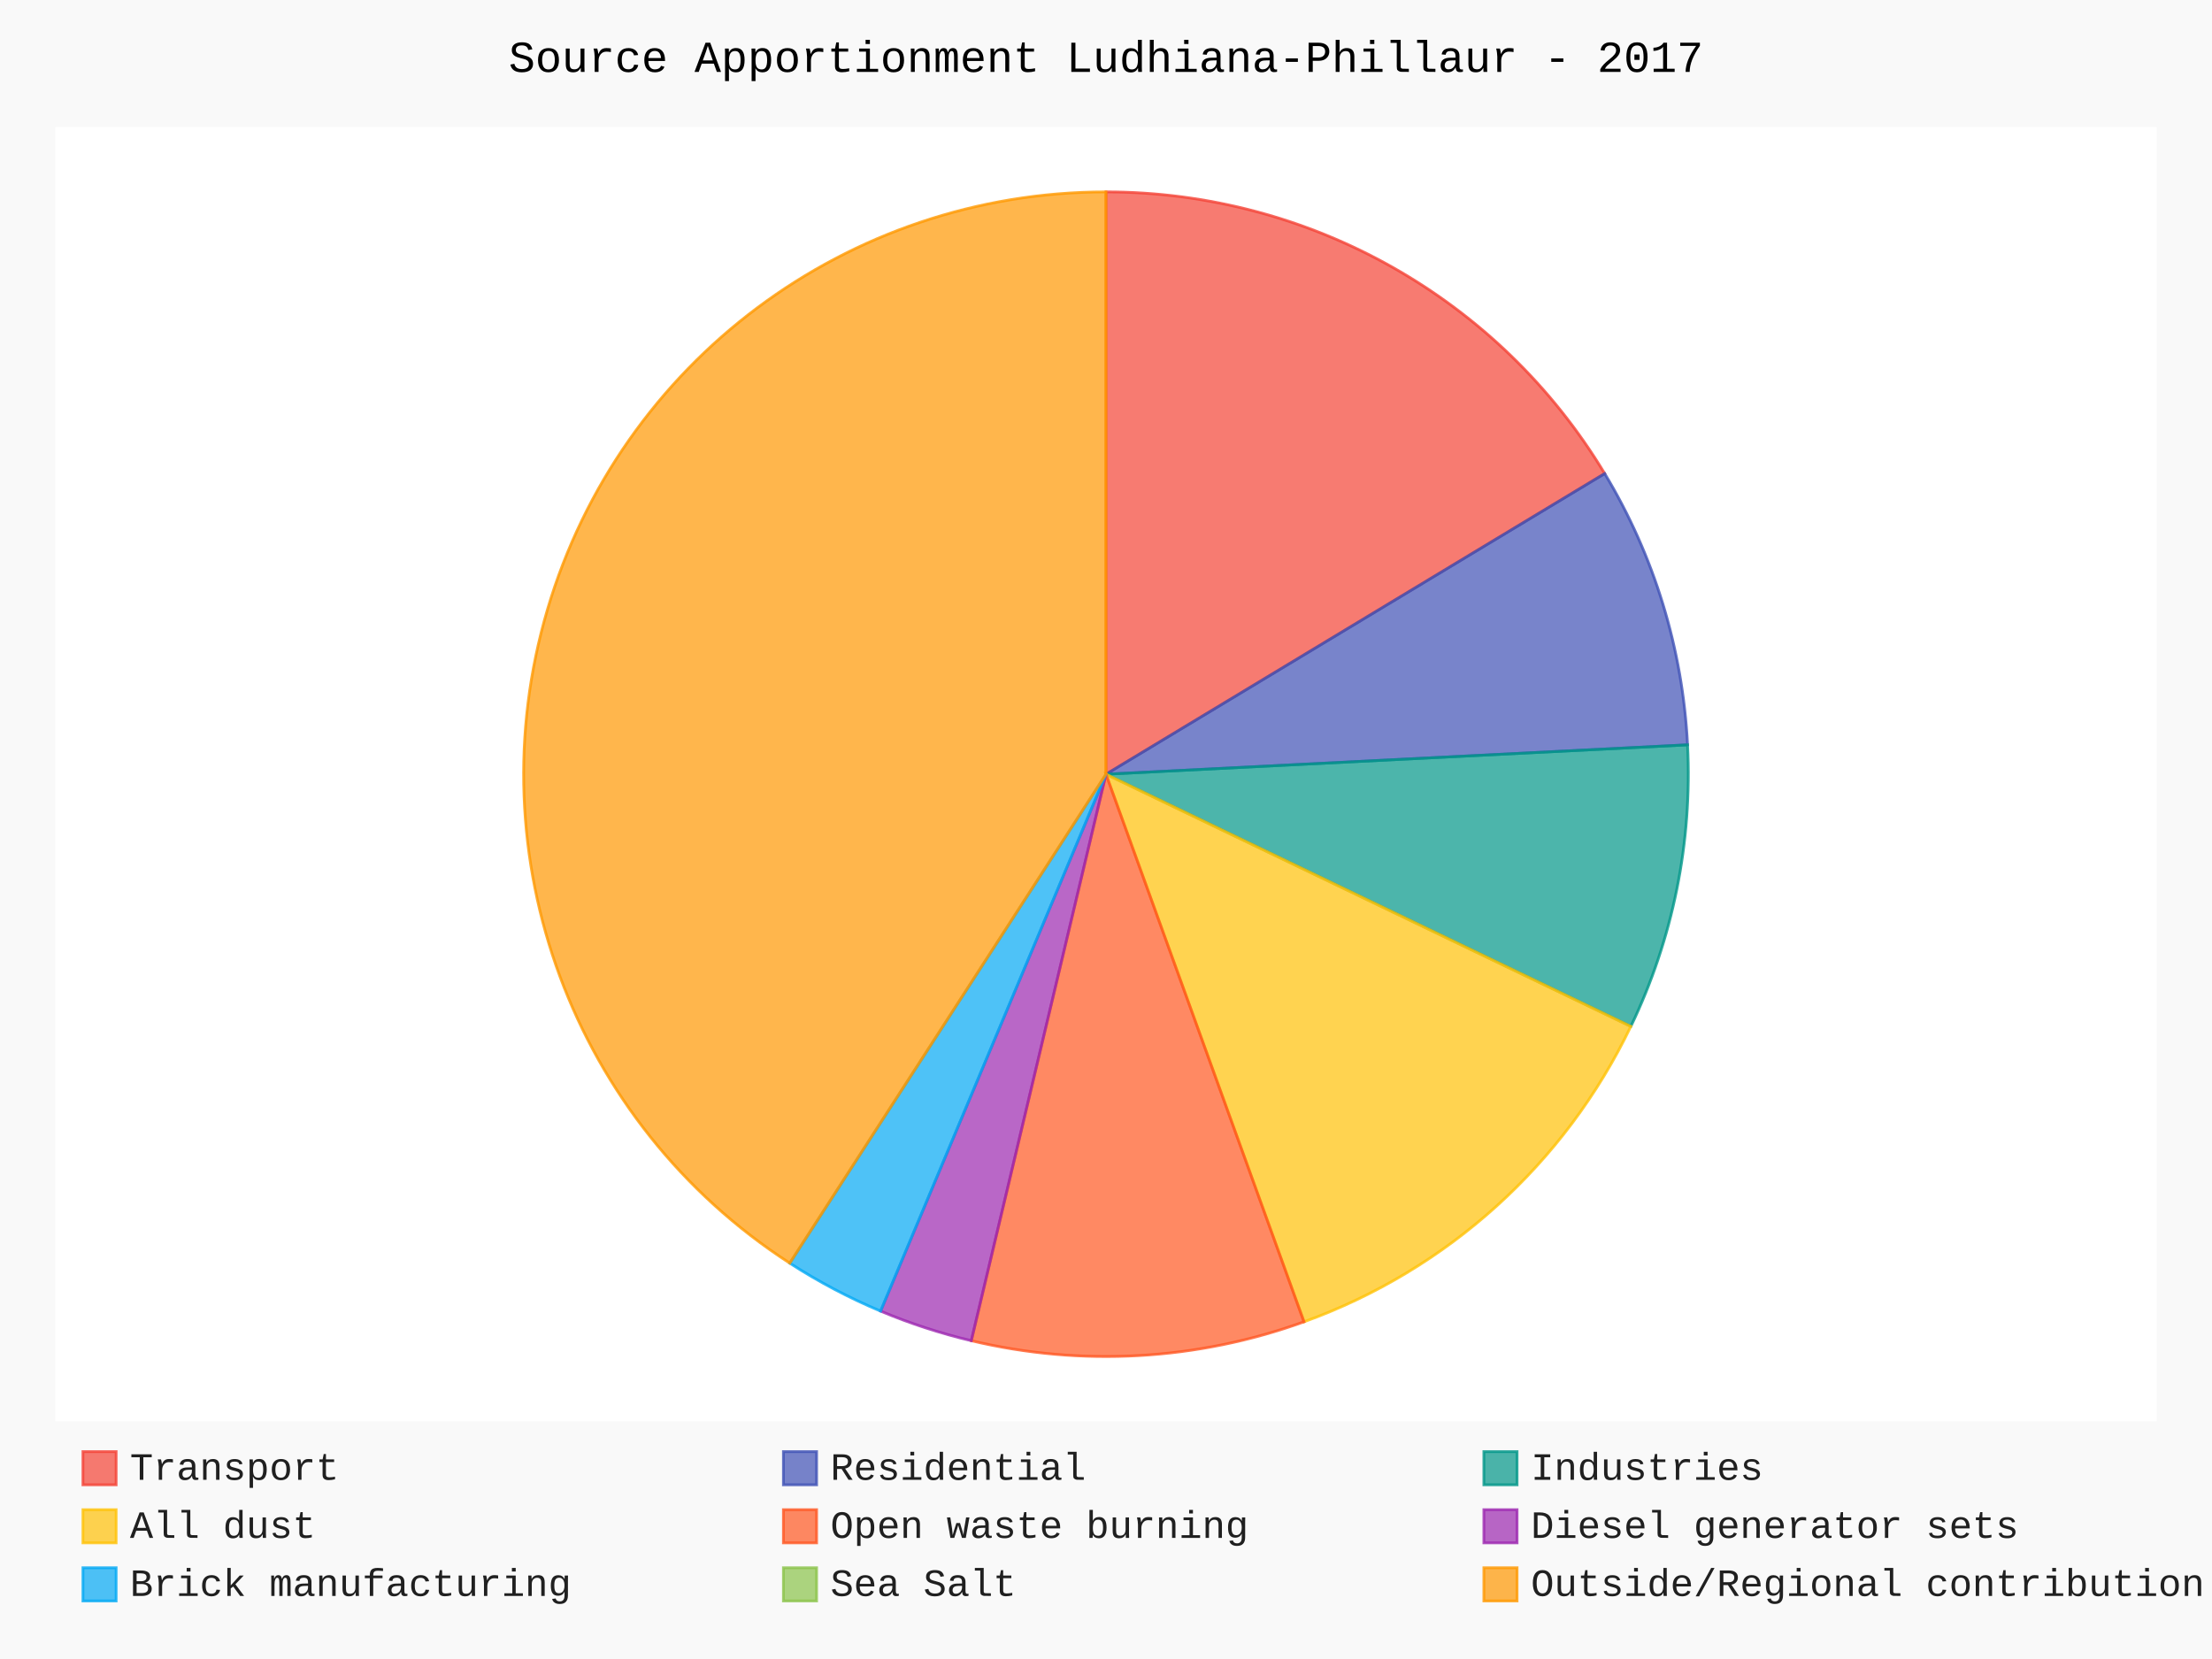
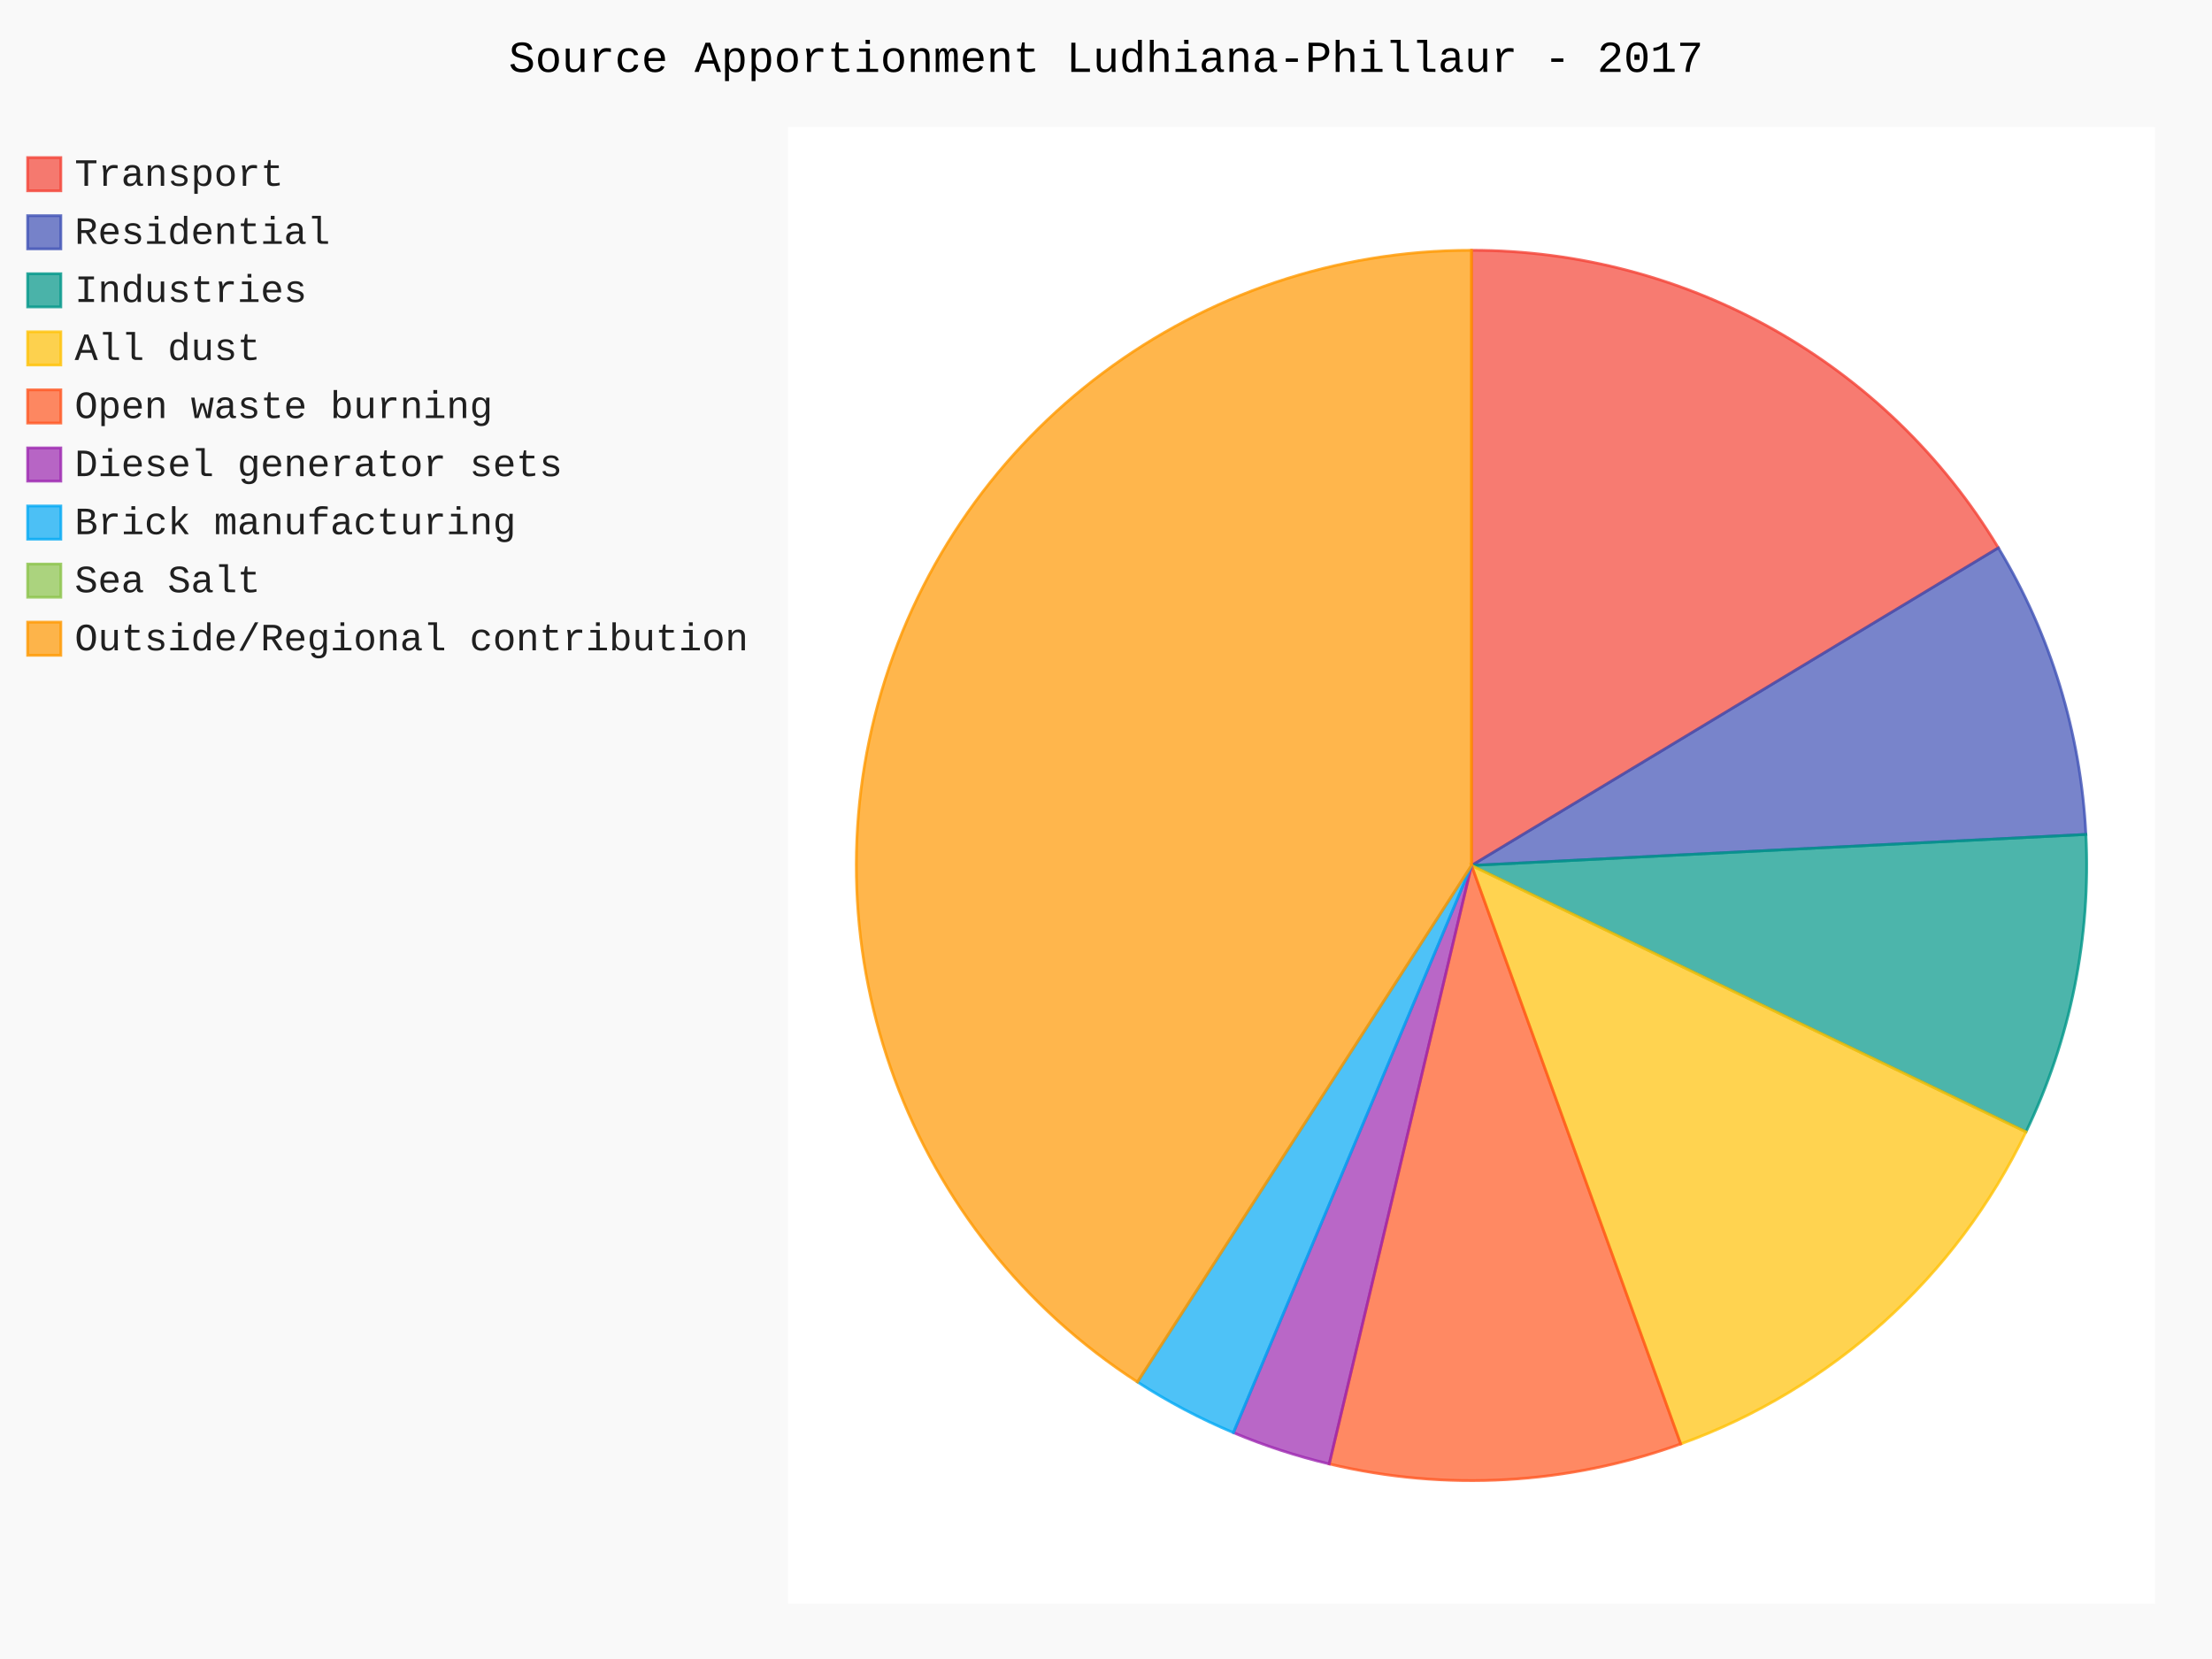
- <svg xmlns="http://www.w3.org/2000/svg" id="chart-2e865192-e71e-4693-916b-6208294d2479" class="pygal-chart" viewBox="0 0 800 600">
+ <svg xmlns="http://www.w3.org/2000/svg" id="chart-fe44b9c2-2dce-499a-976d-4b314d210933" class="pygal-chart" viewBox="0 0 800 600">
  <defs>
-     <style type="text/css">#chart-2e865192-e71e-4693-916b-6208294d2479{-webkit-user-select:none;-webkit-font-smoothing:antialiased;font-family:Consolas,"Liberation Mono",Menlo,Courier,monospace}#chart-2e865192-e71e-4693-916b-6208294d2479 .title{font-family:Consolas,"Liberation Mono",Menlo,Courier,monospace;font-size:16px}#chart-2e865192-e71e-4693-916b-6208294d2479 .legends .legend text{font-family:Consolas,"Liberation Mono",Menlo,Courier,monospace;font-size:14px}#chart-2e865192-e71e-4693-916b-6208294d2479 .axis text{font-family:Consolas,"Liberation Mono",Menlo,Courier,monospace;font-size:10px}#chart-2e865192-e71e-4693-916b-6208294d2479 .axis text.major{font-family:Consolas,"Liberation Mono",Menlo,Courier,monospace;font-size:10px}#chart-2e865192-e71e-4693-916b-6208294d2479 .text-overlay text.value{font-family:Consolas,"Liberation Mono",Menlo,Courier,monospace;font-size:16px}#chart-2e865192-e71e-4693-916b-6208294d2479 .text-overlay text.label{font-family:Consolas,"Liberation Mono",Menlo,Courier,monospace;font-size:10px}#chart-2e865192-e71e-4693-916b-6208294d2479 .tooltip{font-family:Consolas,"Liberation Mono",Menlo,Courier,monospace;font-size:14px}#chart-2e865192-e71e-4693-916b-6208294d2479 text.no_data{font-family:Consolas,"Liberation Mono",Menlo,Courier,monospace;font-size:64px}
- #chart-2e865192-e71e-4693-916b-6208294d2479{background-color:rgba(249,249,249,1)}#chart-2e865192-e71e-4693-916b-6208294d2479 path,#chart-2e865192-e71e-4693-916b-6208294d2479 line,#chart-2e865192-e71e-4693-916b-6208294d2479 rect,#chart-2e865192-e71e-4693-916b-6208294d2479 circle{-webkit-transition:150ms;-moz-transition:150ms;transition:150ms}#chart-2e865192-e71e-4693-916b-6208294d2479 .graph &gt; .background{fill:rgba(249,249,249,1)}#chart-2e865192-e71e-4693-916b-6208294d2479 .plot &gt; .background{fill:rgba(255,255,255,1)}#chart-2e865192-e71e-4693-916b-6208294d2479 .graph{fill:rgba(0,0,0,.87)}#chart-2e865192-e71e-4693-916b-6208294d2479 text.no_data{fill:rgba(0,0,0,1)}#chart-2e865192-e71e-4693-916b-6208294d2479 .title{fill:rgba(0,0,0,1)}#chart-2e865192-e71e-4693-916b-6208294d2479 .legends .legend text{fill:rgba(0,0,0,.87)}#chart-2e865192-e71e-4693-916b-6208294d2479 .legends .legend:hover text{fill:rgba(0,0,0,1)}#chart-2e865192-e71e-4693-916b-6208294d2479 .axis .line{stroke:rgba(0,0,0,1)}#chart-2e865192-e71e-4693-916b-6208294d2479 .axis .guide.line{stroke:rgba(0,0,0,.54)}#chart-2e865192-e71e-4693-916b-6208294d2479 .axis .major.line{stroke:rgba(0,0,0,.87)}#chart-2e865192-e71e-4693-916b-6208294d2479 .axis text.major{fill:rgba(0,0,0,1)}#chart-2e865192-e71e-4693-916b-6208294d2479 .axis.y .guides:hover .guide.line,#chart-2e865192-e71e-4693-916b-6208294d2479 .line-graph .axis.x .guides:hover .guide.line,#chart-2e865192-e71e-4693-916b-6208294d2479 .stackedline-graph .axis.x .guides:hover .guide.line,#chart-2e865192-e71e-4693-916b-6208294d2479 .xy-graph .axis.x .guides:hover .guide.line{stroke:rgba(0,0,0,1)}#chart-2e865192-e71e-4693-916b-6208294d2479 .axis .guides:hover text{fill:rgba(0,0,0,1)}#chart-2e865192-e71e-4693-916b-6208294d2479 .reactive{fill-opacity:.7;stroke-opacity:.8;stroke-width:1}#chart-2e865192-e71e-4693-916b-6208294d2479 .ci{stroke:rgba(0,0,0,.87)}#chart-2e865192-e71e-4693-916b-6208294d2479 .reactive.active,#chart-2e865192-e71e-4693-916b-6208294d2479 .active .reactive{fill-opacity:.8;stroke-opacity:.9;stroke-width:4}#chart-2e865192-e71e-4693-916b-6208294d2479 .ci .reactive.active{stroke-width:1.5}#chart-2e865192-e71e-4693-916b-6208294d2479 .series text{fill:rgba(0,0,0,1)}#chart-2e865192-e71e-4693-916b-6208294d2479 .tooltip rect{fill:rgba(255,255,255,1);stroke:rgba(0,0,0,1);-webkit-transition:opacity 150ms;-moz-transition:opacity 150ms;transition:opacity 150ms}#chart-2e865192-e71e-4693-916b-6208294d2479 .tooltip .label{fill:rgba(0,0,0,.87)}#chart-2e865192-e71e-4693-916b-6208294d2479 .tooltip .label{fill:rgba(0,0,0,.87)}#chart-2e865192-e71e-4693-916b-6208294d2479 .tooltip .legend{font-size:.8em;fill:rgba(0,0,0,.54)}#chart-2e865192-e71e-4693-916b-6208294d2479 .tooltip .x_label{font-size:.6em;fill:rgba(0,0,0,1)}#chart-2e865192-e71e-4693-916b-6208294d2479 .tooltip .xlink{font-size:.5em;text-decoration:underline}#chart-2e865192-e71e-4693-916b-6208294d2479 .tooltip .value{font-size:1.5em}#chart-2e865192-e71e-4693-916b-6208294d2479 .bound{font-size:.5em}#chart-2e865192-e71e-4693-916b-6208294d2479 .max-value{font-size:.75em;fill:rgba(0,0,0,.54)}#chart-2e865192-e71e-4693-916b-6208294d2479 .map-element{fill:rgba(255,255,255,1);stroke:rgba(0,0,0,.54) !important}#chart-2e865192-e71e-4693-916b-6208294d2479 .map-element .reactive{fill-opacity:inherit;stroke-opacity:inherit}#chart-2e865192-e71e-4693-916b-6208294d2479 .color-0,#chart-2e865192-e71e-4693-916b-6208294d2479 .color-0 a:visited{stroke:#F44336;fill:#F44336}#chart-2e865192-e71e-4693-916b-6208294d2479 .color-1,#chart-2e865192-e71e-4693-916b-6208294d2479 .color-1 a:visited{stroke:#3F51B5;fill:#3F51B5}#chart-2e865192-e71e-4693-916b-6208294d2479 .color-2,#chart-2e865192-e71e-4693-916b-6208294d2479 .color-2 a:visited{stroke:#009688;fill:#009688}#chart-2e865192-e71e-4693-916b-6208294d2479 .color-3,#chart-2e865192-e71e-4693-916b-6208294d2479 .color-3 a:visited{stroke:#FFC107;fill:#FFC107}#chart-2e865192-e71e-4693-916b-6208294d2479 .color-4,#chart-2e865192-e71e-4693-916b-6208294d2479 .color-4 a:visited{stroke:#FF5722;fill:#FF5722}#chart-2e865192-e71e-4693-916b-6208294d2479 .color-5,#chart-2e865192-e71e-4693-916b-6208294d2479 .color-5 a:visited{stroke:#9C27B0;fill:#9C27B0}#chart-2e865192-e71e-4693-916b-6208294d2479 .color-6,#chart-2e865192-e71e-4693-916b-6208294d2479 .color-6 a:visited{stroke:#03A9F4;fill:#03A9F4}#chart-2e865192-e71e-4693-916b-6208294d2479 .color-7,#chart-2e865192-e71e-4693-916b-6208294d2479 .color-7 a:visited{stroke:#8BC34A;fill:#8BC34A}#chart-2e865192-e71e-4693-916b-6208294d2479 .color-8,#chart-2e865192-e71e-4693-916b-6208294d2479 .color-8 a:visited{stroke:#FF9800;fill:#FF9800}#chart-2e865192-e71e-4693-916b-6208294d2479 .text-overlay .color-0 text{fill:black}#chart-2e865192-e71e-4693-916b-6208294d2479 .text-overlay .color-1 text{fill:black}#chart-2e865192-e71e-4693-916b-6208294d2479 .text-overlay .color-2 text{fill:black}#chart-2e865192-e71e-4693-916b-6208294d2479 .text-overlay .color-3 text{fill:black}#chart-2e865192-e71e-4693-916b-6208294d2479 .text-overlay .color-4 text{fill:black}#chart-2e865192-e71e-4693-916b-6208294d2479 .text-overlay .color-5 text{fill:black}#chart-2e865192-e71e-4693-916b-6208294d2479 .text-overlay .color-6 text{fill:black}#chart-2e865192-e71e-4693-916b-6208294d2479 .text-overlay .color-7 text{fill:black}#chart-2e865192-e71e-4693-916b-6208294d2479 .text-overlay .color-8 text{fill:black}
- #chart-2e865192-e71e-4693-916b-6208294d2479 text.no_data{text-anchor:middle}#chart-2e865192-e71e-4693-916b-6208294d2479 .guide.line{fill:none}#chart-2e865192-e71e-4693-916b-6208294d2479 .centered{text-anchor:middle}#chart-2e865192-e71e-4693-916b-6208294d2479 .title{text-anchor:middle}#chart-2e865192-e71e-4693-916b-6208294d2479 .legends .legend text{fill-opacity:1}#chart-2e865192-e71e-4693-916b-6208294d2479 .axis.x text{text-anchor:middle}#chart-2e865192-e71e-4693-916b-6208294d2479 .axis.x:not(.web) text[transform]{text-anchor:start}#chart-2e865192-e71e-4693-916b-6208294d2479 .axis.x:not(.web) text[transform].backwards{text-anchor:end}#chart-2e865192-e71e-4693-916b-6208294d2479 .axis.y text{text-anchor:end}#chart-2e865192-e71e-4693-916b-6208294d2479 .axis.y text[transform].backwards{text-anchor:start}#chart-2e865192-e71e-4693-916b-6208294d2479 .axis.y2 text{text-anchor:start}#chart-2e865192-e71e-4693-916b-6208294d2479 .axis.y2 text[transform].backwards{text-anchor:end}#chart-2e865192-e71e-4693-916b-6208294d2479 .axis .guide.line{stroke-dasharray:4,4;stroke:black}#chart-2e865192-e71e-4693-916b-6208294d2479 .axis .major.guide.line{stroke-dasharray:6,6;stroke:black}#chart-2e865192-e71e-4693-916b-6208294d2479 .horizontal .axis.y .guide.line,#chart-2e865192-e71e-4693-916b-6208294d2479 .horizontal .axis.y2 .guide.line,#chart-2e865192-e71e-4693-916b-6208294d2479 .vertical .axis.x .guide.line{opacity:0}#chart-2e865192-e71e-4693-916b-6208294d2479 .horizontal .axis.always_show .guide.line,#chart-2e865192-e71e-4693-916b-6208294d2479 .vertical .axis.always_show .guide.line{opacity:1 !important}#chart-2e865192-e71e-4693-916b-6208294d2479 .axis.y .guides:hover .guide.line,#chart-2e865192-e71e-4693-916b-6208294d2479 .axis.y2 .guides:hover .guide.line,#chart-2e865192-e71e-4693-916b-6208294d2479 .axis.x .guides:hover .guide.line{opacity:1}#chart-2e865192-e71e-4693-916b-6208294d2479 .axis .guides:hover text{opacity:1}#chart-2e865192-e71e-4693-916b-6208294d2479 .nofill{fill:none}#chart-2e865192-e71e-4693-916b-6208294d2479 .subtle-fill{fill-opacity:.2}#chart-2e865192-e71e-4693-916b-6208294d2479 .dot{stroke-width:1px;fill-opacity:1;stroke-opacity:1}#chart-2e865192-e71e-4693-916b-6208294d2479 .dot.active{stroke-width:5px}#chart-2e865192-e71e-4693-916b-6208294d2479 .dot.negative{fill:transparent}#chart-2e865192-e71e-4693-916b-6208294d2479 text,#chart-2e865192-e71e-4693-916b-6208294d2479 tspan{stroke:none !important}#chart-2e865192-e71e-4693-916b-6208294d2479 .series text.active{opacity:1}#chart-2e865192-e71e-4693-916b-6208294d2479 .tooltip rect{fill-opacity:.95;stroke-width:.5}#chart-2e865192-e71e-4693-916b-6208294d2479 .tooltip text{fill-opacity:1}#chart-2e865192-e71e-4693-916b-6208294d2479 .showable{visibility:hidden}#chart-2e865192-e71e-4693-916b-6208294d2479 .showable.shown{visibility:visible}#chart-2e865192-e71e-4693-916b-6208294d2479 .gauge-background{fill:rgba(229,229,229,1);stroke:none}#chart-2e865192-e71e-4693-916b-6208294d2479 .bg-lines{stroke:rgba(249,249,249,1);stroke-width:2px}</style>
+     <style type="text/css">#chart-fe44b9c2-2dce-499a-976d-4b314d210933{-webkit-user-select:none;-webkit-font-smoothing:antialiased;font-family:Consolas,"Liberation Mono",Menlo,Courier,monospace}#chart-fe44b9c2-2dce-499a-976d-4b314d210933 .title{font-family:Consolas,"Liberation Mono",Menlo,Courier,monospace;font-size:16px}#chart-fe44b9c2-2dce-499a-976d-4b314d210933 .legends .legend text{font-family:Consolas,"Liberation Mono",Menlo,Courier,monospace;font-size:14px}#chart-fe44b9c2-2dce-499a-976d-4b314d210933 .axis text{font-family:Consolas,"Liberation Mono",Menlo,Courier,monospace;font-size:10px}#chart-fe44b9c2-2dce-499a-976d-4b314d210933 .axis text.major{font-family:Consolas,"Liberation Mono",Menlo,Courier,monospace;font-size:10px}#chart-fe44b9c2-2dce-499a-976d-4b314d210933 .text-overlay text.value{font-family:Consolas,"Liberation Mono",Menlo,Courier,monospace;font-size:16px}#chart-fe44b9c2-2dce-499a-976d-4b314d210933 .text-overlay text.label{font-family:Consolas,"Liberation Mono",Menlo,Courier,monospace;font-size:10px}#chart-fe44b9c2-2dce-499a-976d-4b314d210933 .tooltip{font-family:Consolas,"Liberation Mono",Menlo,Courier,monospace;font-size:14px}#chart-fe44b9c2-2dce-499a-976d-4b314d210933 text.no_data{font-family:Consolas,"Liberation Mono",Menlo,Courier,monospace;font-size:64px}
+ #chart-fe44b9c2-2dce-499a-976d-4b314d210933{background-color:rgba(249,249,249,1)}#chart-fe44b9c2-2dce-499a-976d-4b314d210933 path,#chart-fe44b9c2-2dce-499a-976d-4b314d210933 line,#chart-fe44b9c2-2dce-499a-976d-4b314d210933 rect,#chart-fe44b9c2-2dce-499a-976d-4b314d210933 circle{-webkit-transition:150ms;-moz-transition:150ms;transition:150ms}#chart-fe44b9c2-2dce-499a-976d-4b314d210933 .graph &gt; .background{fill:rgba(249,249,249,1)}#chart-fe44b9c2-2dce-499a-976d-4b314d210933 .plot &gt; .background{fill:rgba(255,255,255,1)}#chart-fe44b9c2-2dce-499a-976d-4b314d210933 .graph{fill:rgba(0,0,0,.87)}#chart-fe44b9c2-2dce-499a-976d-4b314d210933 text.no_data{fill:rgba(0,0,0,1)}#chart-fe44b9c2-2dce-499a-976d-4b314d210933 .title{fill:rgba(0,0,0,1)}#chart-fe44b9c2-2dce-499a-976d-4b314d210933 .legends .legend text{fill:rgba(0,0,0,.87)}#chart-fe44b9c2-2dce-499a-976d-4b314d210933 .legends .legend:hover text{fill:rgba(0,0,0,1)}#chart-fe44b9c2-2dce-499a-976d-4b314d210933 .axis .line{stroke:rgba(0,0,0,1)}#chart-fe44b9c2-2dce-499a-976d-4b314d210933 .axis .guide.line{stroke:rgba(0,0,0,.54)}#chart-fe44b9c2-2dce-499a-976d-4b314d210933 .axis .major.line{stroke:rgba(0,0,0,.87)}#chart-fe44b9c2-2dce-499a-976d-4b314d210933 .axis text.major{fill:rgba(0,0,0,1)}#chart-fe44b9c2-2dce-499a-976d-4b314d210933 .axis.y .guides:hover .guide.line,#chart-fe44b9c2-2dce-499a-976d-4b314d210933 .line-graph .axis.x .guides:hover .guide.line,#chart-fe44b9c2-2dce-499a-976d-4b314d210933 .stackedline-graph .axis.x .guides:hover .guide.line,#chart-fe44b9c2-2dce-499a-976d-4b314d210933 .xy-graph .axis.x .guides:hover .guide.line{stroke:rgba(0,0,0,1)}#chart-fe44b9c2-2dce-499a-976d-4b314d210933 .axis .guides:hover text{fill:rgba(0,0,0,1)}#chart-fe44b9c2-2dce-499a-976d-4b314d210933 .reactive{fill-opacity:.7;stroke-opacity:.8;stroke-width:1}#chart-fe44b9c2-2dce-499a-976d-4b314d210933 .ci{stroke:rgba(0,0,0,.87)}#chart-fe44b9c2-2dce-499a-976d-4b314d210933 .reactive.active,#chart-fe44b9c2-2dce-499a-976d-4b314d210933 .active .reactive{fill-opacity:.8;stroke-opacity:.9;stroke-width:4}#chart-fe44b9c2-2dce-499a-976d-4b314d210933 .ci .reactive.active{stroke-width:1.5}#chart-fe44b9c2-2dce-499a-976d-4b314d210933 .series text{fill:rgba(0,0,0,1)}#chart-fe44b9c2-2dce-499a-976d-4b314d210933 .tooltip rect{fill:rgba(255,255,255,1);stroke:rgba(0,0,0,1);-webkit-transition:opacity 150ms;-moz-transition:opacity 150ms;transition:opacity 150ms}#chart-fe44b9c2-2dce-499a-976d-4b314d210933 .tooltip .label{fill:rgba(0,0,0,.87)}#chart-fe44b9c2-2dce-499a-976d-4b314d210933 .tooltip .label{fill:rgba(0,0,0,.87)}#chart-fe44b9c2-2dce-499a-976d-4b314d210933 .tooltip .legend{font-size:.8em;fill:rgba(0,0,0,.54)}#chart-fe44b9c2-2dce-499a-976d-4b314d210933 .tooltip .x_label{font-size:.6em;fill:rgba(0,0,0,1)}#chart-fe44b9c2-2dce-499a-976d-4b314d210933 .tooltip .xlink{font-size:.5em;text-decoration:underline}#chart-fe44b9c2-2dce-499a-976d-4b314d210933 .tooltip .value{font-size:1.5em}#chart-fe44b9c2-2dce-499a-976d-4b314d210933 .bound{font-size:.5em}#chart-fe44b9c2-2dce-499a-976d-4b314d210933 .max-value{font-size:.75em;fill:rgba(0,0,0,.54)}#chart-fe44b9c2-2dce-499a-976d-4b314d210933 .map-element{fill:rgba(255,255,255,1);stroke:rgba(0,0,0,.54) !important}#chart-fe44b9c2-2dce-499a-976d-4b314d210933 .map-element .reactive{fill-opacity:inherit;stroke-opacity:inherit}#chart-fe44b9c2-2dce-499a-976d-4b314d210933 .color-0,#chart-fe44b9c2-2dce-499a-976d-4b314d210933 .color-0 a:visited{stroke:#F44336;fill:#F44336}#chart-fe44b9c2-2dce-499a-976d-4b314d210933 .color-1,#chart-fe44b9c2-2dce-499a-976d-4b314d210933 .color-1 a:visited{stroke:#3F51B5;fill:#3F51B5}#chart-fe44b9c2-2dce-499a-976d-4b314d210933 .color-2,#chart-fe44b9c2-2dce-499a-976d-4b314d210933 .color-2 a:visited{stroke:#009688;fill:#009688}#chart-fe44b9c2-2dce-499a-976d-4b314d210933 .color-3,#chart-fe44b9c2-2dce-499a-976d-4b314d210933 .color-3 a:visited{stroke:#FFC107;fill:#FFC107}#chart-fe44b9c2-2dce-499a-976d-4b314d210933 .color-4,#chart-fe44b9c2-2dce-499a-976d-4b314d210933 .color-4 a:visited{stroke:#FF5722;fill:#FF5722}#chart-fe44b9c2-2dce-499a-976d-4b314d210933 .color-5,#chart-fe44b9c2-2dce-499a-976d-4b314d210933 .color-5 a:visited{stroke:#9C27B0;fill:#9C27B0}#chart-fe44b9c2-2dce-499a-976d-4b314d210933 .color-6,#chart-fe44b9c2-2dce-499a-976d-4b314d210933 .color-6 a:visited{stroke:#03A9F4;fill:#03A9F4}#chart-fe44b9c2-2dce-499a-976d-4b314d210933 .color-7,#chart-fe44b9c2-2dce-499a-976d-4b314d210933 .color-7 a:visited{stroke:#8BC34A;fill:#8BC34A}#chart-fe44b9c2-2dce-499a-976d-4b314d210933 .color-8,#chart-fe44b9c2-2dce-499a-976d-4b314d210933 .color-8 a:visited{stroke:#FF9800;fill:#FF9800}#chart-fe44b9c2-2dce-499a-976d-4b314d210933 .text-overlay .color-0 text{fill:black}#chart-fe44b9c2-2dce-499a-976d-4b314d210933 .text-overlay .color-1 text{fill:black}#chart-fe44b9c2-2dce-499a-976d-4b314d210933 .text-overlay .color-2 text{fill:black}#chart-fe44b9c2-2dce-499a-976d-4b314d210933 .text-overlay .color-3 text{fill:black}#chart-fe44b9c2-2dce-499a-976d-4b314d210933 .text-overlay .color-4 text{fill:black}#chart-fe44b9c2-2dce-499a-976d-4b314d210933 .text-overlay .color-5 text{fill:black}#chart-fe44b9c2-2dce-499a-976d-4b314d210933 .text-overlay .color-6 text{fill:black}#chart-fe44b9c2-2dce-499a-976d-4b314d210933 .text-overlay .color-7 text{fill:black}#chart-fe44b9c2-2dce-499a-976d-4b314d210933 .text-overlay .color-8 text{fill:black}
+ #chart-fe44b9c2-2dce-499a-976d-4b314d210933 text.no_data{text-anchor:middle}#chart-fe44b9c2-2dce-499a-976d-4b314d210933 .guide.line{fill:none}#chart-fe44b9c2-2dce-499a-976d-4b314d210933 .centered{text-anchor:middle}#chart-fe44b9c2-2dce-499a-976d-4b314d210933 .title{text-anchor:middle}#chart-fe44b9c2-2dce-499a-976d-4b314d210933 .legends .legend text{fill-opacity:1}#chart-fe44b9c2-2dce-499a-976d-4b314d210933 .axis.x text{text-anchor:middle}#chart-fe44b9c2-2dce-499a-976d-4b314d210933 .axis.x:not(.web) text[transform]{text-anchor:start}#chart-fe44b9c2-2dce-499a-976d-4b314d210933 .axis.x:not(.web) text[transform].backwards{text-anchor:end}#chart-fe44b9c2-2dce-499a-976d-4b314d210933 .axis.y text{text-anchor:end}#chart-fe44b9c2-2dce-499a-976d-4b314d210933 .axis.y text[transform].backwards{text-anchor:start}#chart-fe44b9c2-2dce-499a-976d-4b314d210933 .axis.y2 text{text-anchor:start}#chart-fe44b9c2-2dce-499a-976d-4b314d210933 .axis.y2 text[transform].backwards{text-anchor:end}#chart-fe44b9c2-2dce-499a-976d-4b314d210933 .axis .guide.line{stroke-dasharray:4,4;stroke:black}#chart-fe44b9c2-2dce-499a-976d-4b314d210933 .axis .major.guide.line{stroke-dasharray:6,6;stroke:black}#chart-fe44b9c2-2dce-499a-976d-4b314d210933 .horizontal .axis.y .guide.line,#chart-fe44b9c2-2dce-499a-976d-4b314d210933 .horizontal .axis.y2 .guide.line,#chart-fe44b9c2-2dce-499a-976d-4b314d210933 .vertical .axis.x .guide.line{opacity:0}#chart-fe44b9c2-2dce-499a-976d-4b314d210933 .horizontal .axis.always_show .guide.line,#chart-fe44b9c2-2dce-499a-976d-4b314d210933 .vertical .axis.always_show .guide.line{opacity:1 !important}#chart-fe44b9c2-2dce-499a-976d-4b314d210933 .axis.y .guides:hover .guide.line,#chart-fe44b9c2-2dce-499a-976d-4b314d210933 .axis.y2 .guides:hover .guide.line,#chart-fe44b9c2-2dce-499a-976d-4b314d210933 .axis.x .guides:hover .guide.line{opacity:1}#chart-fe44b9c2-2dce-499a-976d-4b314d210933 .axis .guides:hover text{opacity:1}#chart-fe44b9c2-2dce-499a-976d-4b314d210933 .nofill{fill:none}#chart-fe44b9c2-2dce-499a-976d-4b314d210933 .subtle-fill{fill-opacity:.2}#chart-fe44b9c2-2dce-499a-976d-4b314d210933 .dot{stroke-width:1px;fill-opacity:1;stroke-opacity:1}#chart-fe44b9c2-2dce-499a-976d-4b314d210933 .dot.active{stroke-width:5px}#chart-fe44b9c2-2dce-499a-976d-4b314d210933 .dot.negative{fill:transparent}#chart-fe44b9c2-2dce-499a-976d-4b314d210933 text,#chart-fe44b9c2-2dce-499a-976d-4b314d210933 tspan{stroke:none !important}#chart-fe44b9c2-2dce-499a-976d-4b314d210933 .series text.active{opacity:1}#chart-fe44b9c2-2dce-499a-976d-4b314d210933 .tooltip rect{fill-opacity:.95;stroke-width:.5}#chart-fe44b9c2-2dce-499a-976d-4b314d210933 .tooltip text{fill-opacity:1}#chart-fe44b9c2-2dce-499a-976d-4b314d210933 .showable{visibility:hidden}#chart-fe44b9c2-2dce-499a-976d-4b314d210933 .showable.shown{visibility:visible}#chart-fe44b9c2-2dce-499a-976d-4b314d210933 .gauge-background{fill:rgba(229,229,229,1);stroke:none}#chart-fe44b9c2-2dce-499a-976d-4b314d210933 .bg-lines{stroke:rgba(249,249,249,1);stroke-width:2px}</style>
  </defs>
  <g class="graph pie-graph vertical">
    <rect x="0" y="0" width="800" height="600" class="background" />
-     <g transform="translate(20, 46)" class="plot">
-       <rect x="0" y="0" width="760" height="468.0" class="background" />
+     <g transform="translate(285, 46)" class="plot">
+       <rect x="0" y="0" width="494.4" height="534" class="background" />
      <g class="series serie-0 color-0">
        <g class="slices">
          <g class="slice">
-             <path d="M380 23.4 A210.6 210.6 0 0 1 560.36 125.267 L380 234 A0 0 0 0 0 380 234 z" class="slice reactive tooltip-trigger" />
+             <path d="M247.2 44.52 A222.48 222.48 0 0 1 437.734 152.134 L247.2 267 A0 0 0 0 0 247.2 267 z" class="slice reactive tooltip-trigger" />
          </g>
        </g>
      </g>
      <g class="series serie-1 color-1">
        <g class="slices">
          <g class="slice">
-             <path d="M560.36 125.267 A210.6 210.6 0 0 1 590.332 223.376 L380 234 A0 0 0 0 0 380 234 z" class="slice reactive tooltip-trigger" />
+             <path d="M437.734 152.134 A222.48 222.48 0 0 1 469.397 255.777 L247.2 267 A0 0 0 0 0 247.2 267 z" class="slice reactive tooltip-trigger" />
          </g>
        </g>
      </g>
      <g class="series serie-2 color-2">
        <g class="slices">
          <g class="slice">
-             <path d="M590.332 223.376 A210.6 210.6 0 0 1 569.826 325.205 L380 234 A0 0 0 0 0 380 234 z" class="slice reactive tooltip-trigger" />
+             <path d="M469.397 255.777 A222.48 222.48 0 0 1 447.734 363.35 L247.2 267 A0 0 0 0 0 247.2 267 z" class="slice reactive tooltip-trigger" />
          </g>
        </g>
      </g>
      <g class="series serie-3 color-3">
        <g class="slices">
          <g class="slice">
-             <path d="M569.826 325.205 A210.6 210.6 0 0 1 451.613 432.05 L380 234 A0 0 0 0 0 380 234 z" class="slice reactive tooltip-trigger" />
+             <path d="M447.734 363.35 A222.48 222.48 0 0 1 322.853 476.222 L247.2 267 A0 0 0 0 0 247.2 267 z" class="slice reactive tooltip-trigger" />
          </g>
        </g>
      </g>
      <g class="series serie-4 color-4">
        <g class="slices">
          <g class="slice">
-             <path d="M451.613 432.05 A210.6 210.6 0 0 1 331.289 438.889 L380 234 A0 0 0 0 0 380 234 z" class="slice reactive tooltip-trigger" />
+             <path d="M322.853 476.222 A222.48 222.48 0 0 1 195.741 483.447 L247.2 267 A0 0 0 0 0 247.2 267 z" class="slice reactive tooltip-trigger" />
          </g>
        </g>
      </g>
      <g class="series serie-5 color-5">
        <g class="slices">
          <g class="slice">
-             <path d="M331.289 438.889 A210.6 210.6 0 0 1 298.487 428.186 L380 234 A0 0 0 0 0 380 234 z" class="slice reactive tooltip-trigger" />
+             <path d="M195.741 483.447 A222.48 222.48 0 0 1 161.089 472.14 L247.2 267 A0 0 0 0 0 247.2 267 z" class="slice reactive tooltip-trigger" />
          </g>
        </g>
      </g>
      <g class="series serie-6 color-6">
        <g class="slices">
          <g class="slice">
-             <path d="M298.487 428.186 A210.6 210.6 0 0 1 265.633 410.841 L380 234 A0 0 0 0 0 380 234 z" class="slice reactive tooltip-trigger" />
+             <path d="M161.089 472.14 A222.48 222.48 0 0 1 126.382 453.816 L247.2 267 A0 0 0 0 0 247.2 267 z" class="slice reactive tooltip-trigger" />
          </g>
        </g>
      </g>
      <g class="series serie-7 color-7">
        <g class="slices">
          <g class="slice" />
        </g>
      </g>
      <g class="series serie-8 color-8">
        <g class="slices">
          <g class="slice">
-             <path d="M265.633 410.841 A210.6 210.6 0 0 1 380 23.4 L380 234 A0 0 0 0 0 380 234 z" class="slice reactive tooltip-trigger" />
+             <path d="M126.382 453.816 A222.48 222.48 0 0 1 247.2 44.52 L247.2 267 A0 0 0 0 0 247.2 267 z" class="slice reactive tooltip-trigger" />
          </g>
        </g>
      </g>
    </g>
    <g class="titles">
      <text x="400.0" y="26" class="title plot_title">Source Apportionment Ludhiana-Phillaur - 2017</text>
    </g>
-     <g transform="translate(20, 46)" class="plot overlay">
+     <g transform="translate(285, 46)" class="plot overlay">
      <g class="series serie-0 color-0" />
      <g class="series serie-1 color-1" />
      <g class="series serie-2 color-2" />
      <g class="series serie-3 color-3" />
      <g class="series serie-4 color-4" />
      <g class="series serie-5 color-5" />
      <g class="series serie-6 color-6" />
      <g class="series serie-7 color-7" />
      <g class="series serie-8 color-8" />
    </g>
-     <g transform="translate(20, 46)" class="plot text-overlay">
+     <g transform="translate(285, 46)" class="plot text-overlay">
      <g class="series serie-0 color-0" />
      <g class="series serie-1 color-1" />
      <g class="series serie-2 color-2" />
      <g class="series serie-3 color-3" />
      <g class="series serie-4 color-4" />
      <g class="series serie-5 color-5" />
      <g class="series serie-6 color-6" />
      <g class="series serie-7 color-7" />
      <g class="series serie-8 color-8" />
    </g>
-     <g transform="translate(20, 46)" class="plot tooltip-overlay">
+     <g transform="translate(285, 46)" class="plot tooltip-overlay">
      <g transform="translate(0 0)" style="opacity: 0" class="tooltip">
        <rect rx="0" ry="0" width="0" height="0" class="tooltip-box" />
        <g class="text" />
      </g>
    </g>
-     <g transform="translate(30, 524)" class="legends">
+     <g transform="translate(10, 56)" class="legends">
      <g id="activate-serie-0" class="legend reactive activate-serie">
        <rect x="0.0" y="1.0" width="12" height="12" class="color-0 reactive" />
        <text x="17.0" y="11.2">Transport</text>
      </g>
      <g id="activate-serie-1" class="legend reactive activate-serie">
-         <rect x="253.333" y="1.0" width="12" height="12" class="color-1 reactive" />
-         <text x="270.333" y="11.2">Residential</text>
+         <rect x="0.0" y="22.0" width="12" height="12" class="color-1 reactive" />
+         <text x="17.0" y="32.2">Residential</text>
      </g>
      <g id="activate-serie-2" class="legend reactive activate-serie">
-         <rect x="506.667" y="1.0" width="12" height="12" class="color-2 reactive" />
-         <text x="523.667" y="11.2">Industries</text>
+         <rect x="0.0" y="43.0" width="12" height="12" class="color-2 reactive" />
+         <text x="17.0" y="53.2">Industries</text>
      </g>
      <g id="activate-serie-3" class="legend reactive activate-serie">
-         <rect x="0.0" y="22.0" width="12" height="12" class="color-3 reactive" />
-         <text x="17.0" y="32.2">All dust</text>
+         <rect x="0.0" y="64.0" width="12" height="12" class="color-3 reactive" />
+         <text x="17.0" y="74.2">All dust</text>
      </g>
      <g id="activate-serie-4" class="legend reactive activate-serie">
-         <rect x="253.333" y="22.0" width="12" height="12" class="color-4 reactive" />
-         <text x="270.333" y="32.2">Open waste burning</text>
+         <rect x="0.0" y="85.0" width="12" height="12" class="color-4 reactive" />
+         <text x="17.0" y="95.2">Open waste burning</text>
      </g>
      <g id="activate-serie-5" class="legend reactive activate-serie">
-         <rect x="506.667" y="22.0" width="12" height="12" class="color-5 reactive" />
-         <text x="523.667" y="32.2">Diesel generator sets</text>
+         <rect x="0.0" y="106.0" width="12" height="12" class="color-5 reactive" />
+         <text x="17.0" y="116.2">Diesel generator sets</text>
      </g>
      <g id="activate-serie-6" class="legend reactive activate-serie">
-         <rect x="0.0" y="43.0" width="12" height="12" class="color-6 reactive" />
-         <text x="17.0" y="53.2">Brick manufacturing</text>
+         <rect x="0.0" y="127.0" width="12" height="12" class="color-6 reactive" />
+         <text x="17.0" y="137.2">Brick manufacturing</text>
      </g>
      <g id="activate-serie-7" class="legend reactive activate-serie">
-         <rect x="253.333" y="43.0" width="12" height="12" class="color-7 reactive" />
-         <text x="270.333" y="53.2">Sea Salt</text>
+         <rect x="0.0" y="148.0" width="12" height="12" class="color-7 reactive" />
+         <text x="17.0" y="158.2">Sea Salt</text>
      </g>
      <g id="activate-serie-8" class="legend reactive activate-serie">
-         <rect x="506.667" y="43.0" width="12" height="12" class="color-8 reactive" />
-         <text x="523.667" y="53.2">Outside/Regional contribution</text>
+         <rect x="0.0" y="169.0" width="12" height="12" class="color-8 reactive" />
+         <text x="17.0" y="179.2">Outside/Regional contribution</text>
      </g>
    </g>
+     <g transform="translate(790, 56)" class="legends" />
  </g>
</svg>
